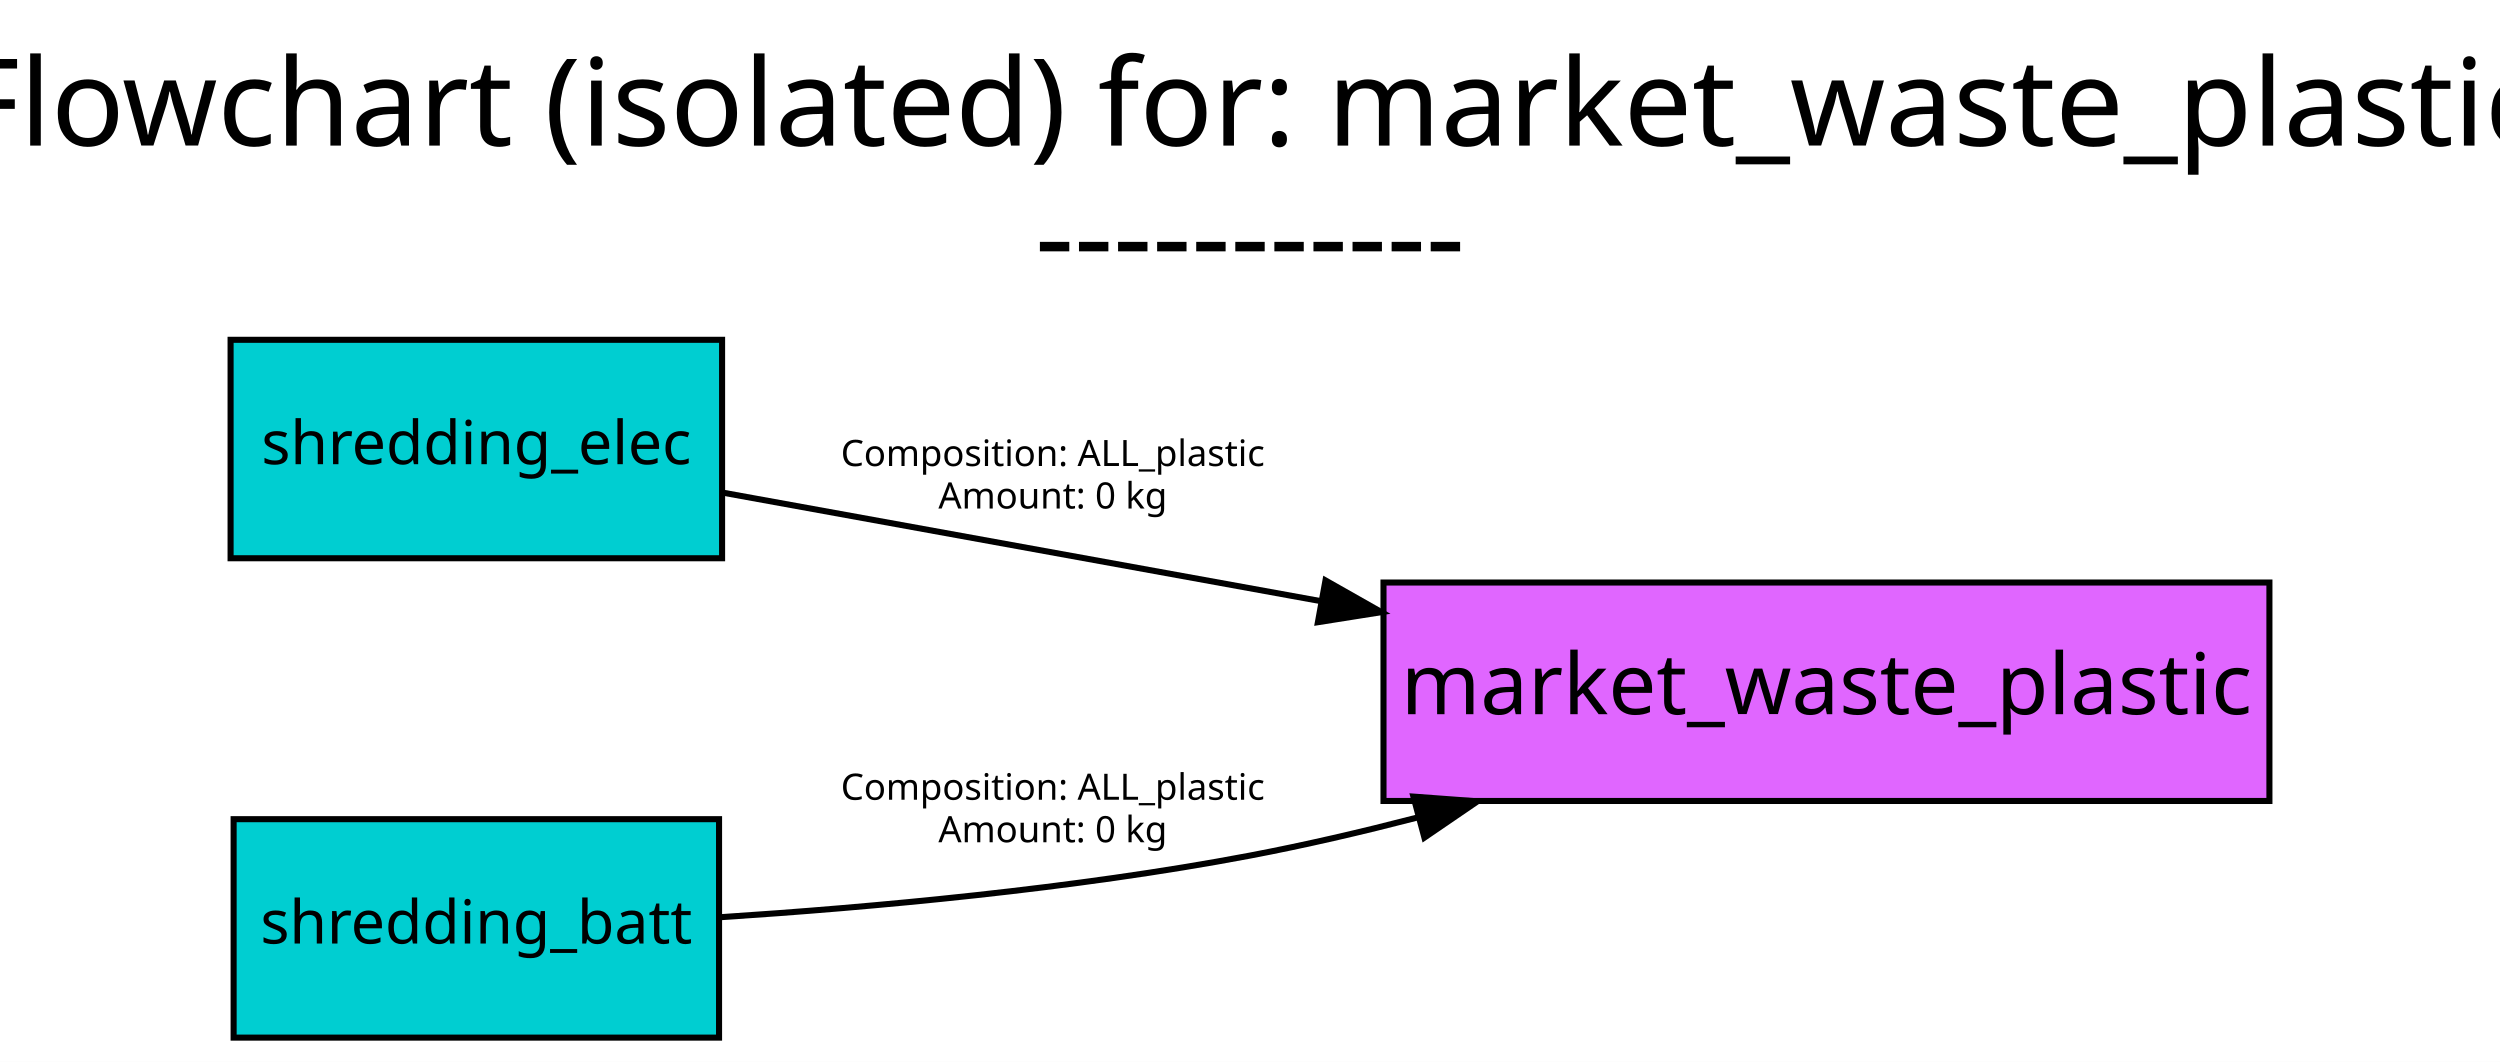
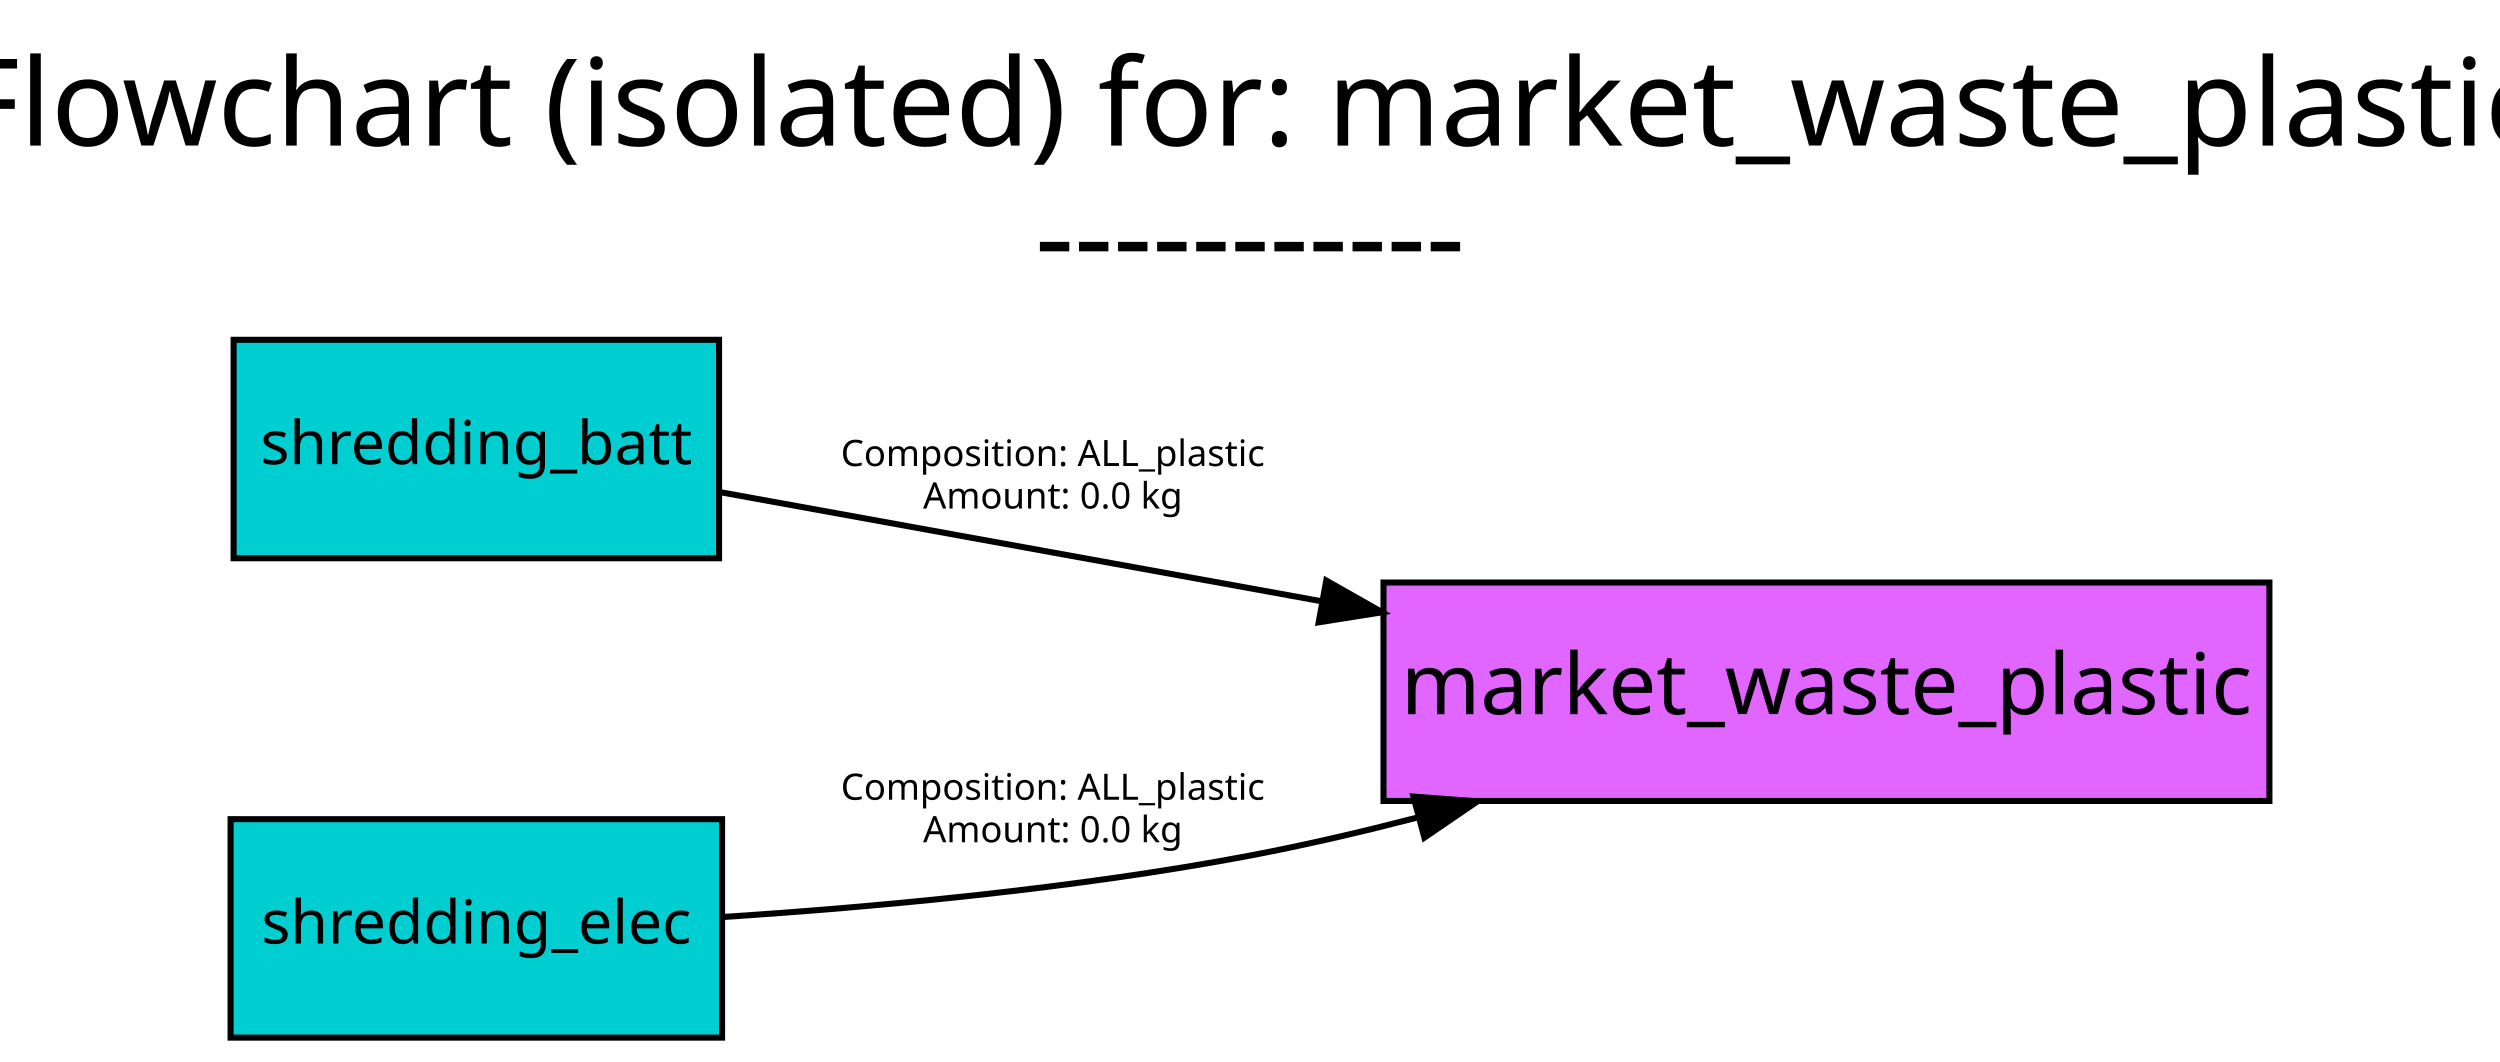
<svg xmlns="http://www.w3.org/2000/svg" width="412pt" height="175pt" viewBox="0.00 0.00 412.00 175.00">
  <g id="graph0" class="graph" transform="scale(1 1) rotate(0) translate(4 171)">
    <polygon fill="white" stroke="transparent" points="-4,4 -4,-171 408,-171 408,4 -4,4" />
    <text text-anchor="middle" x="202" y="-147" font-family="Cabin" font-size="20.00">Flowchart (isolated) for: market_waste_plastic</text>
    <text text-anchor="middle" x="202" y="-125" font-family="Cabin" font-size="20.00">-----------</text>
    <g id="node1" class="node">
      <polygon fill="#e066ff" stroke="black" points="370,-75 224,-75 224,-39 370,-39 370,-75" />
      <text text-anchor="middle" x="297" y="-53.3" font-family="Cabin" font-size="14.00">market_waste_plastic</text>
    </g>
    <g id="node2" class="node">
-       <polygon fill="darkturquoise" stroke="black" points="115,-115 34,-115 34,-79 115,-79 115,-115" />
-       <text text-anchor="middle" x="74.5" y="-94.5" font-family="Cabin" font-size="10.00">shredding_elec</text>
+       <polygon fill="darkturquoise" stroke="black" points="114.5,-115 34.5,-115 34.5,-79 114.5,-79 114.5,-115" />
+       <text text-anchor="middle" x="74.5" y="-94.5" font-family="Cabin" font-size="10.00">shredding_batt</text>
    </g>
    <g id="edge1" class="edge">
-       <path fill="none" stroke="black" d="M115.18,-89.8C142.6,-84.83 180.07,-78.03 213.79,-71.91" />
-       <polygon fill="black" stroke="black" points="214.44,-75.35 223.66,-70.12 213.19,-68.46 214.44,-75.35" />
+       <path fill="none" stroke="black" d="M114.67,-89.89C142.15,-84.91 179.91,-78.06 213.86,-71.9" />
+       <polygon fill="black" stroke="black" points="214.57,-75.33 223.78,-70.1 213.32,-68.44 214.57,-75.33" />
      <text text-anchor="middle" x="169.5" y="-94.2" font-family="Cabin" font-size="6.00">Composition: ALL_plastic</text>
-       <text text-anchor="middle" x="169.5" y="-87.2" font-family="Cabin" font-size="6.00">Amount: 0 kg</text>
+       <text text-anchor="middle" x="169.5" y="-87.2" font-family="Cabin" font-size="6.00">Amount: 0.0 kg</text>
    </g>
    <g id="node3" class="node">
-       <polygon fill="darkturquoise" stroke="black" points="114.5,-36 34.5,-36 34.5,0 114.5,0 114.5,-36" />
-       <text text-anchor="middle" x="74.5" y="-15.5" font-family="Cabin" font-size="10.00">shredding_batt</text>
+       <polygon fill="darkturquoise" stroke="black" points="115,-36 34,-36 34,0 115,0 115,-36" />
+       <text text-anchor="middle" x="74.5" y="-15.5" font-family="Cabin" font-size="10.00">shredding_elec</text>
    </g>
    <g id="edge2" class="edge">
-       <path fill="none" stroke="black" d="M114.52,-19.83C139.66,-21.47 172.96,-24.5 202,-30 211,-31.71 220.39,-33.89 229.6,-36.28" />
+       <path fill="none" stroke="black" d="M115.08,-19.87C140.15,-21.52 173.17,-24.54 202,-30 211,-31.71 220.39,-33.89 229.6,-36.28" />
      <polygon fill="black" stroke="black" points="228.93,-39.72 239.49,-38.94 230.74,-32.96 228.93,-39.72" />
      <text text-anchor="middle" x="169.5" y="-39.2" font-family="Cabin" font-size="6.00">Composition: ALL_plastic</text>
-       <text text-anchor="middle" x="169.5" y="-32.2" font-family="Cabin" font-size="6.00">Amount: 0 kg</text>
+       <text text-anchor="middle" x="169.5" y="-32.2" font-family="Cabin" font-size="6.00">Amount: 0.0 kg</text>
    </g>
  </g>
</svg>
